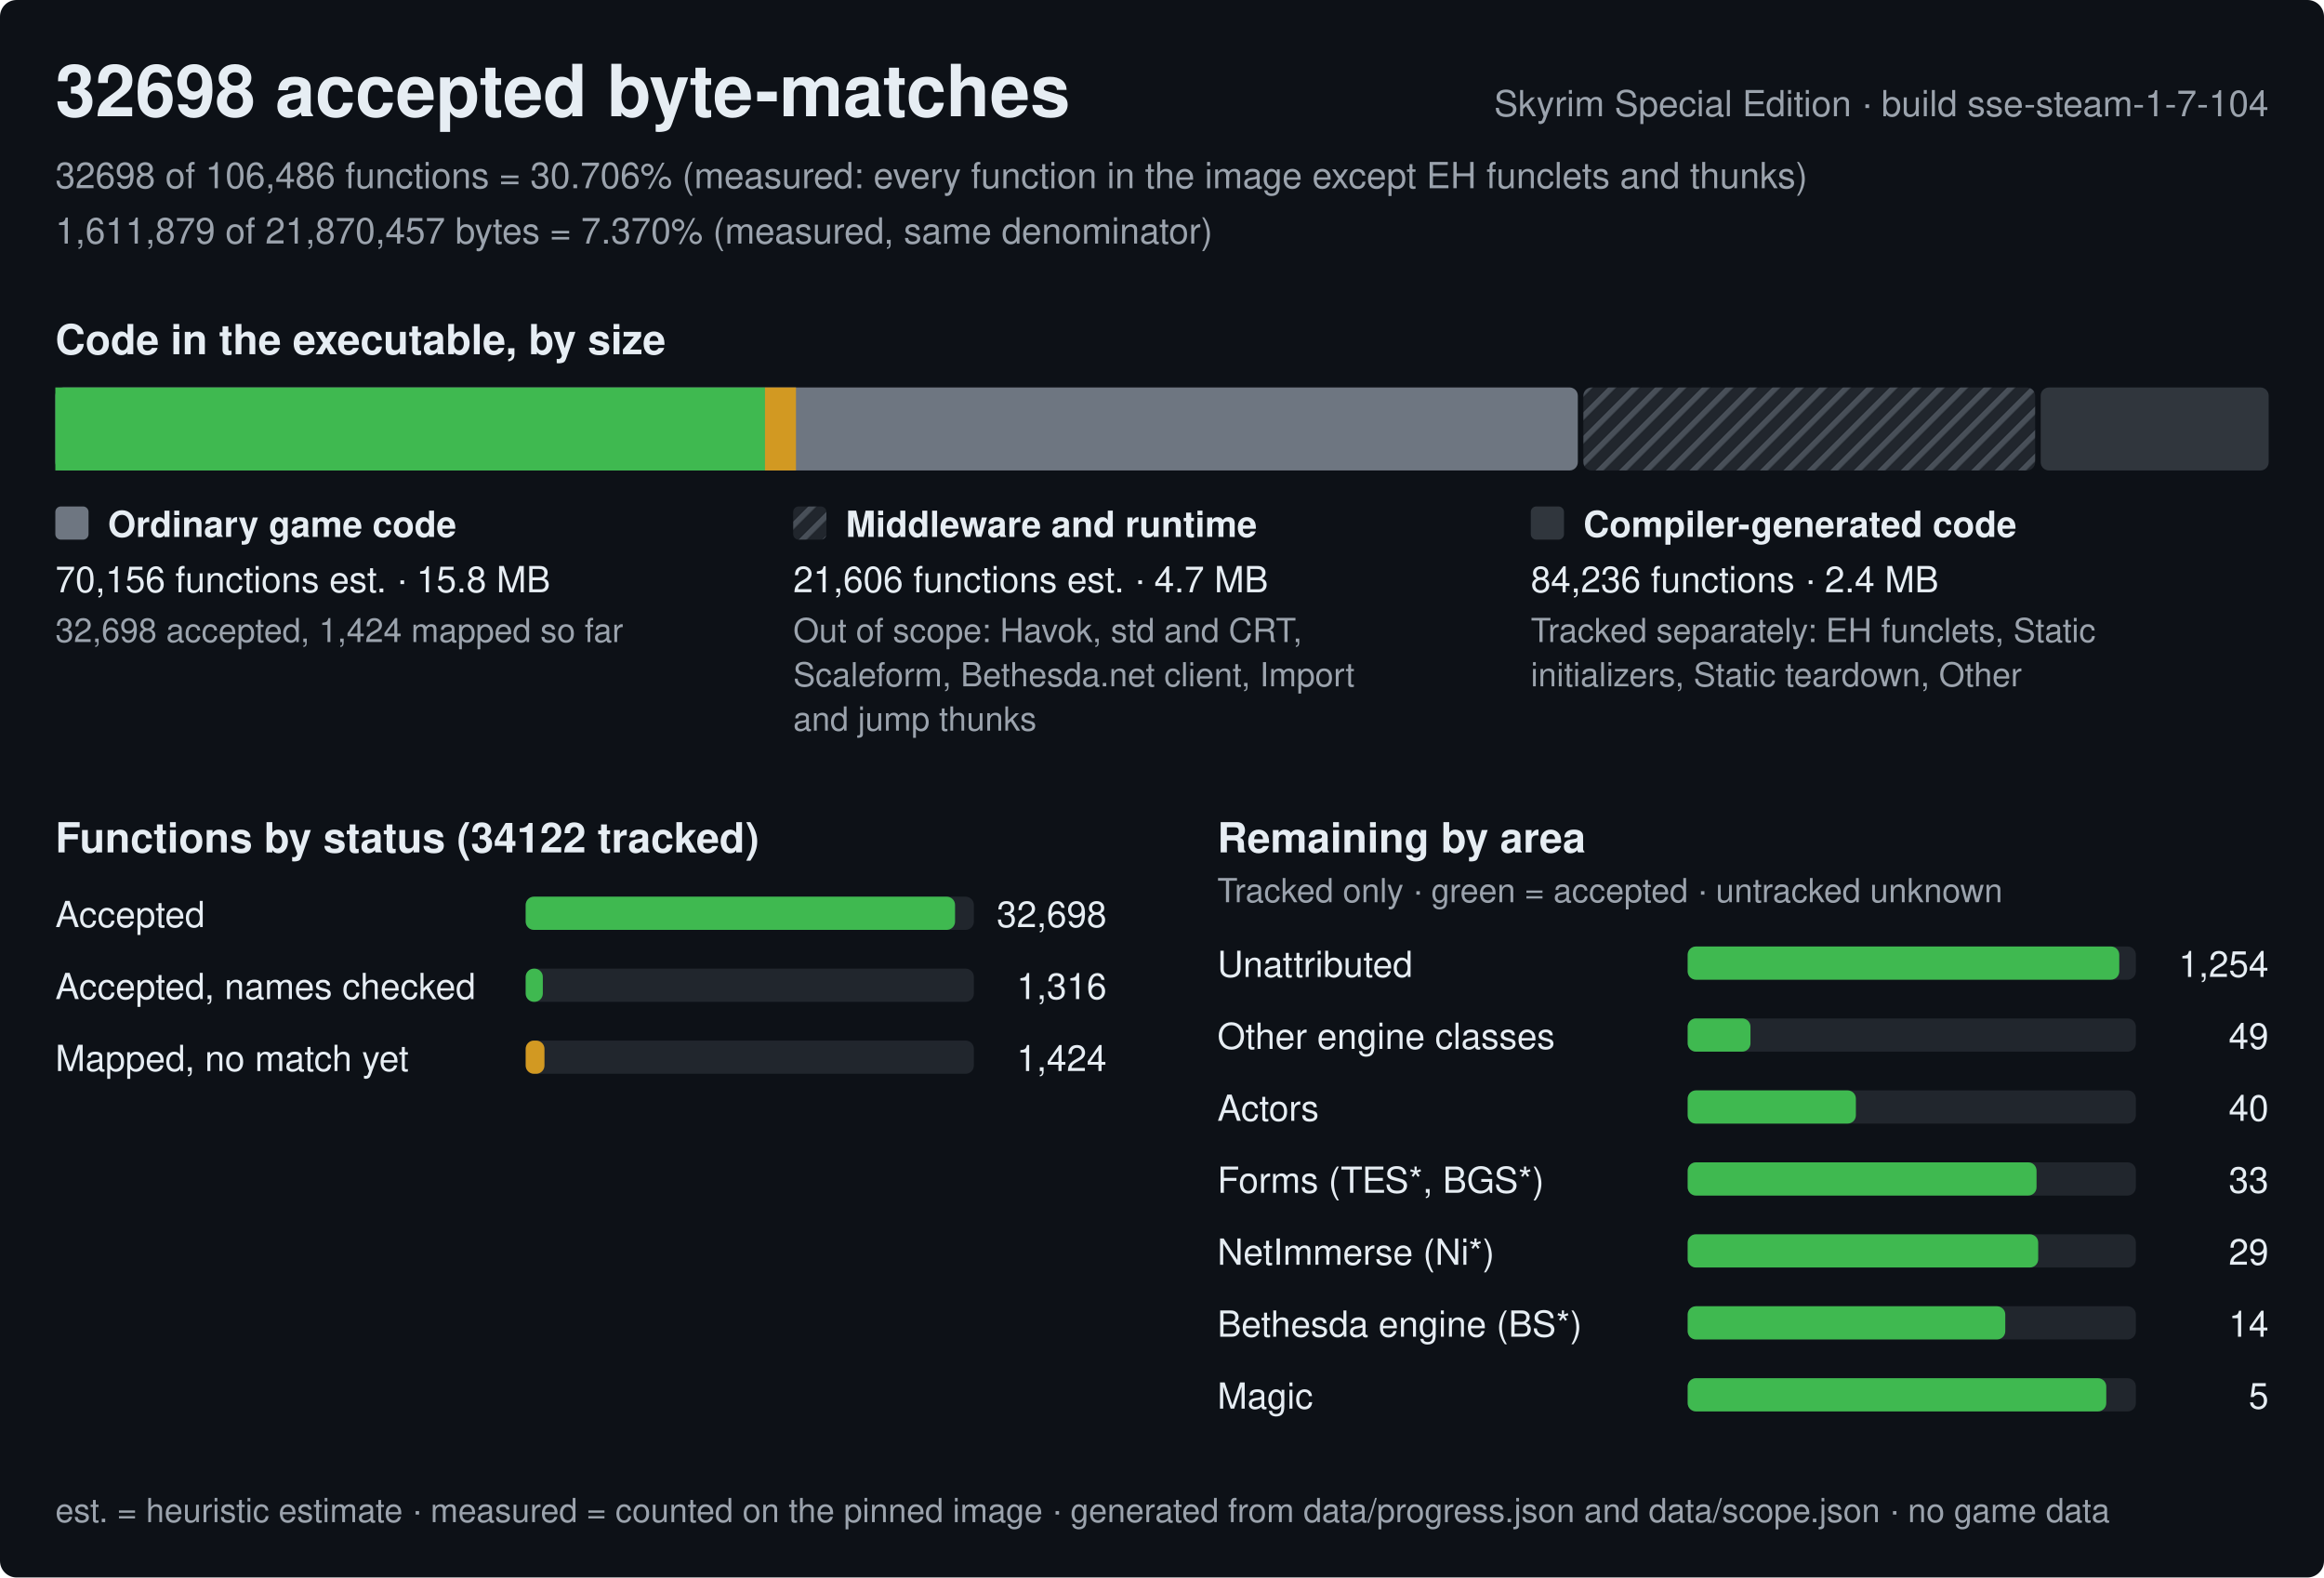
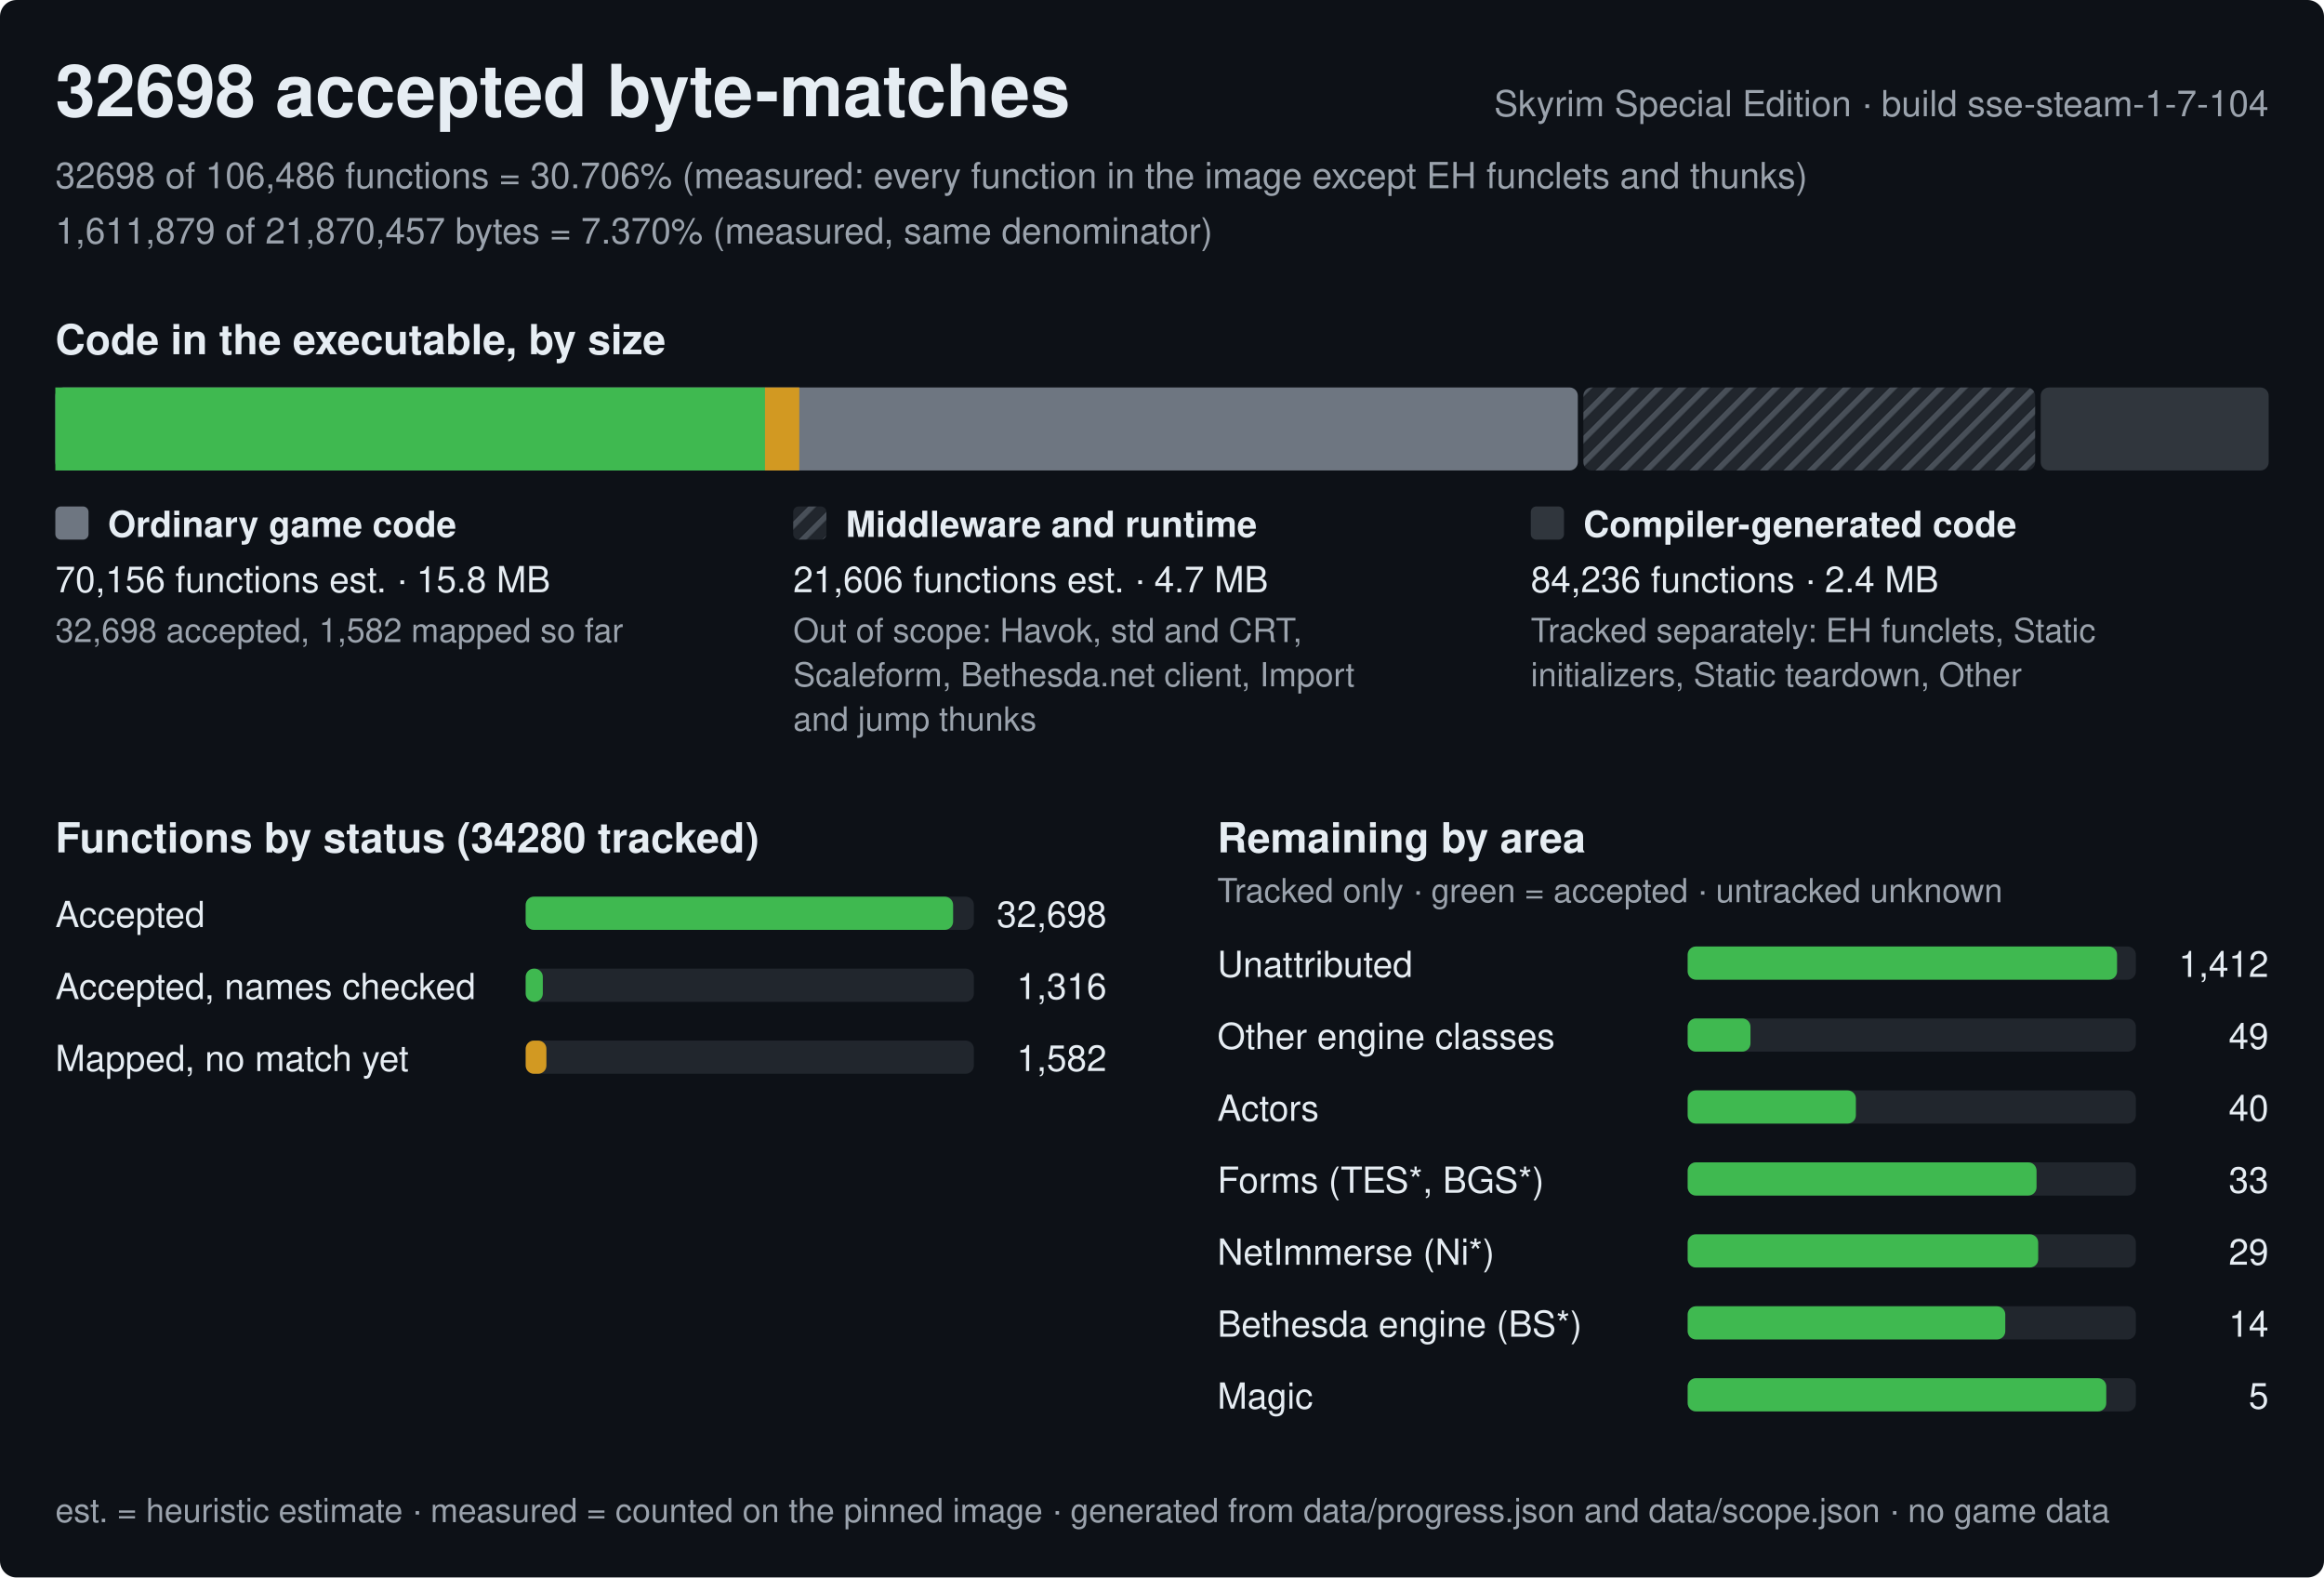
<svg xmlns="http://www.w3.org/2000/svg" width="840" height="570" viewBox="0 0 840 570" role="img" aria-label="Progress of the Skyrim Special Edition byte-matching reconstruction, build sse-steam-1-7-104">
  <style>text{font-family:-apple-system,BlinkMacSystemFont,'Segoe UI',Helvetica,Arial,sans-serif;fill:#e6edf3;white-space:pre}.h{font-size:26px;font-weight:600}.st{font-size:15px;font-weight:600}.lb{font-size:13px;font-weight:600}.bl{font-size:12px;font-weight:600;stroke:#0d1117;stroke-width:3px;paint-order:stroke;stroke-linejoin:round}.rl{font-size:13px}.fn{font-size:12px;fill:#9ba3ad}.mu{fill:#9ba3ad}</style>
  <defs>
    <pattern id="hx" width="6" height="6" patternUnits="userSpaceOnUse" patternTransform="rotate(45)">
      <rect width="6" height="6" fill="#21262d" />
      <rect width="2" height="6" fill="#484f58" />
    </pattern>
  </defs>
  <rect width="840" height="570" rx="6" fill="#0d1117" />
  <text x="20" y="42" class="h">32698 accepted byte-matches</text>
  <text x="820" y="42" class="rl mu" text-anchor="end">Skyrim Special Edition · build sse-steam-1-7-104</text>
  <text x="20" y="68" class="rl mu">32698 of 106,486 functions = 30.706% (measured: every function in the image except EH funclets and thunks)</text>
  <text x="20" y="88" class="rl mu">1,611,879 of 21,870,457 bytes = 7.370% (measured, same denominator)</text>
  <text x="20" y="128" class="st">Code in the executable, by size</text>
  <rect x="20" y="140" width="550.3" height="30" rx="3" fill="#6e7681" />
  <rect x="20" y="140" width="256.5" height="30" fill="#3fb950" />
-   <rect x="276.5" y="140" width="11.2" height="30" fill="#d29922" />
+   <rect x="276.5" y="140" width="12.4" height="30" fill="#d29922" />
  <rect x="572.3" y="140" width="163.3" height="30" rx="3" fill="url(#hx)" />
  <rect x="737.6" y="140" width="82.4" height="30" rx="3" fill="#30363d" />
  <rect x="20" y="183" width="12" height="12" rx="2" fill="#6e7681" />
  <text x="39" y="194" class="lb">Ordinary game code</text>
  <text x="20" y="214" class="rl">70,156 functions est. · 15.8 MB</text>
-   <text x="20" y="232" class="fn">32,698 accepted, 1,424 mapped so far</text>
+   <text x="20" y="232" class="fn">32,698 accepted, 1,582 mapped so far</text>
  <rect x="286.7" y="183" width="12" height="12" rx="2" fill="url(#hx)" />
  <text x="305.7" y="194" class="lb">Middleware and runtime</text>
  <text x="286.7" y="214" class="rl">21,606 functions est. · 4.7 MB</text>
  <text x="286.7" y="232" class="fn">Out of scope: Havok, std and CRT,</text>
  <text x="286.7" y="248" class="fn">Scaleform, Bethesda.net client, Import</text>
  <text x="286.7" y="264" class="fn">and jump thunks</text>
  <rect x="553.3" y="183" width="12" height="12" rx="2" fill="#30363d" />
  <text x="572.3" y="194" class="lb">Compiler-generated code</text>
  <text x="553.3" y="214" class="rl">84,236 functions · 2.4 MB</text>
  <text x="553.3" y="232" class="fn">Tracked separately: EH funclets, Static</text>
  <text x="553.3" y="248" class="fn">initializers, Static teardown, Other</text>
-   <text x="20" y="308" class="st">Functions by status (34122 tracked)</text>
+   <text x="20" y="308" class="st">Functions by status (34280 tracked)</text>
  <text x="20" y="335" class="rl">Accepted</text>
  <rect x="190" y="324" width="162.0" height="12" rx="3" fill="#21262d" />
-   <rect x="190" y="324" width="155.2" height="12" rx="3" fill="#3fb950" />
+   <rect x="190" y="324" width="154.5" height="12" rx="3" fill="#3fb950" />
  <text x="400.0" y="335" class="rl" text-anchor="end">32,698</text>
  <text x="20" y="361" class="rl">Accepted, names checked</text>
  <rect x="190" y="350" width="162.0" height="12" rx="3" fill="#21262d" />
  <rect x="190" y="350" width="6.2" height="12" rx="3" fill="#3fb950" />
  <text x="400.0" y="361" class="rl" text-anchor="end">1,316</text>
  <text x="20" y="387" class="rl">Mapped, no match yet</text>
  <rect x="190" y="376" width="162.0" height="12" rx="3" fill="#21262d" />
-   <rect x="190" y="376" width="6.8" height="12" rx="3" fill="#d29922" />
-   <text x="400.0" y="387" class="rl" text-anchor="end">1,424</text>
+   <rect x="190" y="376" width="7.5" height="12" rx="3" fill="#d29922" />
+   <text x="400.0" y="387" class="rl" text-anchor="end">1,582</text>
  <text x="440.0" y="308" class="st">Remaining by area</text>
  <text x="440.0" y="326" class="fn">Tracked only · green = accepted · untracked unknown</text>
  <text x="440.0" y="353" class="rl">Unattributed</text>
  <rect x="610.0" y="342" width="162.0" height="12" rx="3" fill="#21262d" />
-   <rect x="610.0" y="342" width="156" height="12" rx="3" fill="#3fb950" />
-   <text x="820.0" y="353" class="rl" text-anchor="end">1,254</text>
+   <rect x="610.0" y="342" width="155.2" height="12" rx="3" fill="#3fb950" />
+   <text x="820.0" y="353" class="rl" text-anchor="end">1,412</text>
  <text x="440.0" y="379" class="rl">Other engine classes</text>
  <rect x="610.0" y="368" width="162.0" height="12" rx="3" fill="#21262d" />
  <rect x="610.0" y="368" width="22.7" height="12" rx="3" fill="#3fb950" />
  <text x="820.0" y="379" class="rl" text-anchor="end">49</text>
  <text x="440.0" y="405" class="rl">Actors</text>
  <rect x="610.0" y="394" width="162.0" height="12" rx="3" fill="#21262d" />
  <rect x="610.0" y="394" width="60.8" height="12" rx="3" fill="#3fb950" />
  <text x="820.0" y="405" class="rl" text-anchor="end">40</text>
  <text x="440.0" y="431" class="rl">Forms (TES*, BGS*)</text>
  <rect x="610.0" y="420" width="162.0" height="12" rx="3" fill="#21262d" />
  <rect x="610.0" y="420" width="126.1" height="12" rx="3" fill="#3fb950" />
  <text x="820.0" y="431" class="rl" text-anchor="end">33</text>
  <text x="440.0" y="457" class="rl">NetImmerse (Ni*)</text>
  <rect x="610.0" y="446" width="162.0" height="12" rx="3" fill="#21262d" />
  <rect x="610.0" y="446" width="126.7" height="12" rx="3" fill="#3fb950" />
  <text x="820.0" y="457" class="rl" text-anchor="end">29</text>
  <text x="440.0" y="483" class="rl">Bethesda engine (BS*)</text>
  <rect x="610.0" y="472" width="162.0" height="12" rx="3" fill="#21262d" />
  <rect x="610.0" y="472" width="114.8" height="12" rx="3" fill="#3fb950" />
  <text x="820.0" y="483" class="rl" text-anchor="end">14</text>
  <text x="440.0" y="509" class="rl">Magic</text>
  <rect x="610.0" y="498" width="162.0" height="12" rx="3" fill="#21262d" />
  <rect x="610.0" y="498" width="151.3" height="12" rx="3" fill="#3fb950" />
  <text x="820.0" y="509" class="rl" text-anchor="end">5</text>
  <text x="20" y="550" class="fn">est. = heuristic estimate · measured = counted on the pinned image · generated from data/progress.json and data/scope.json · no game data</text>
</svg>
